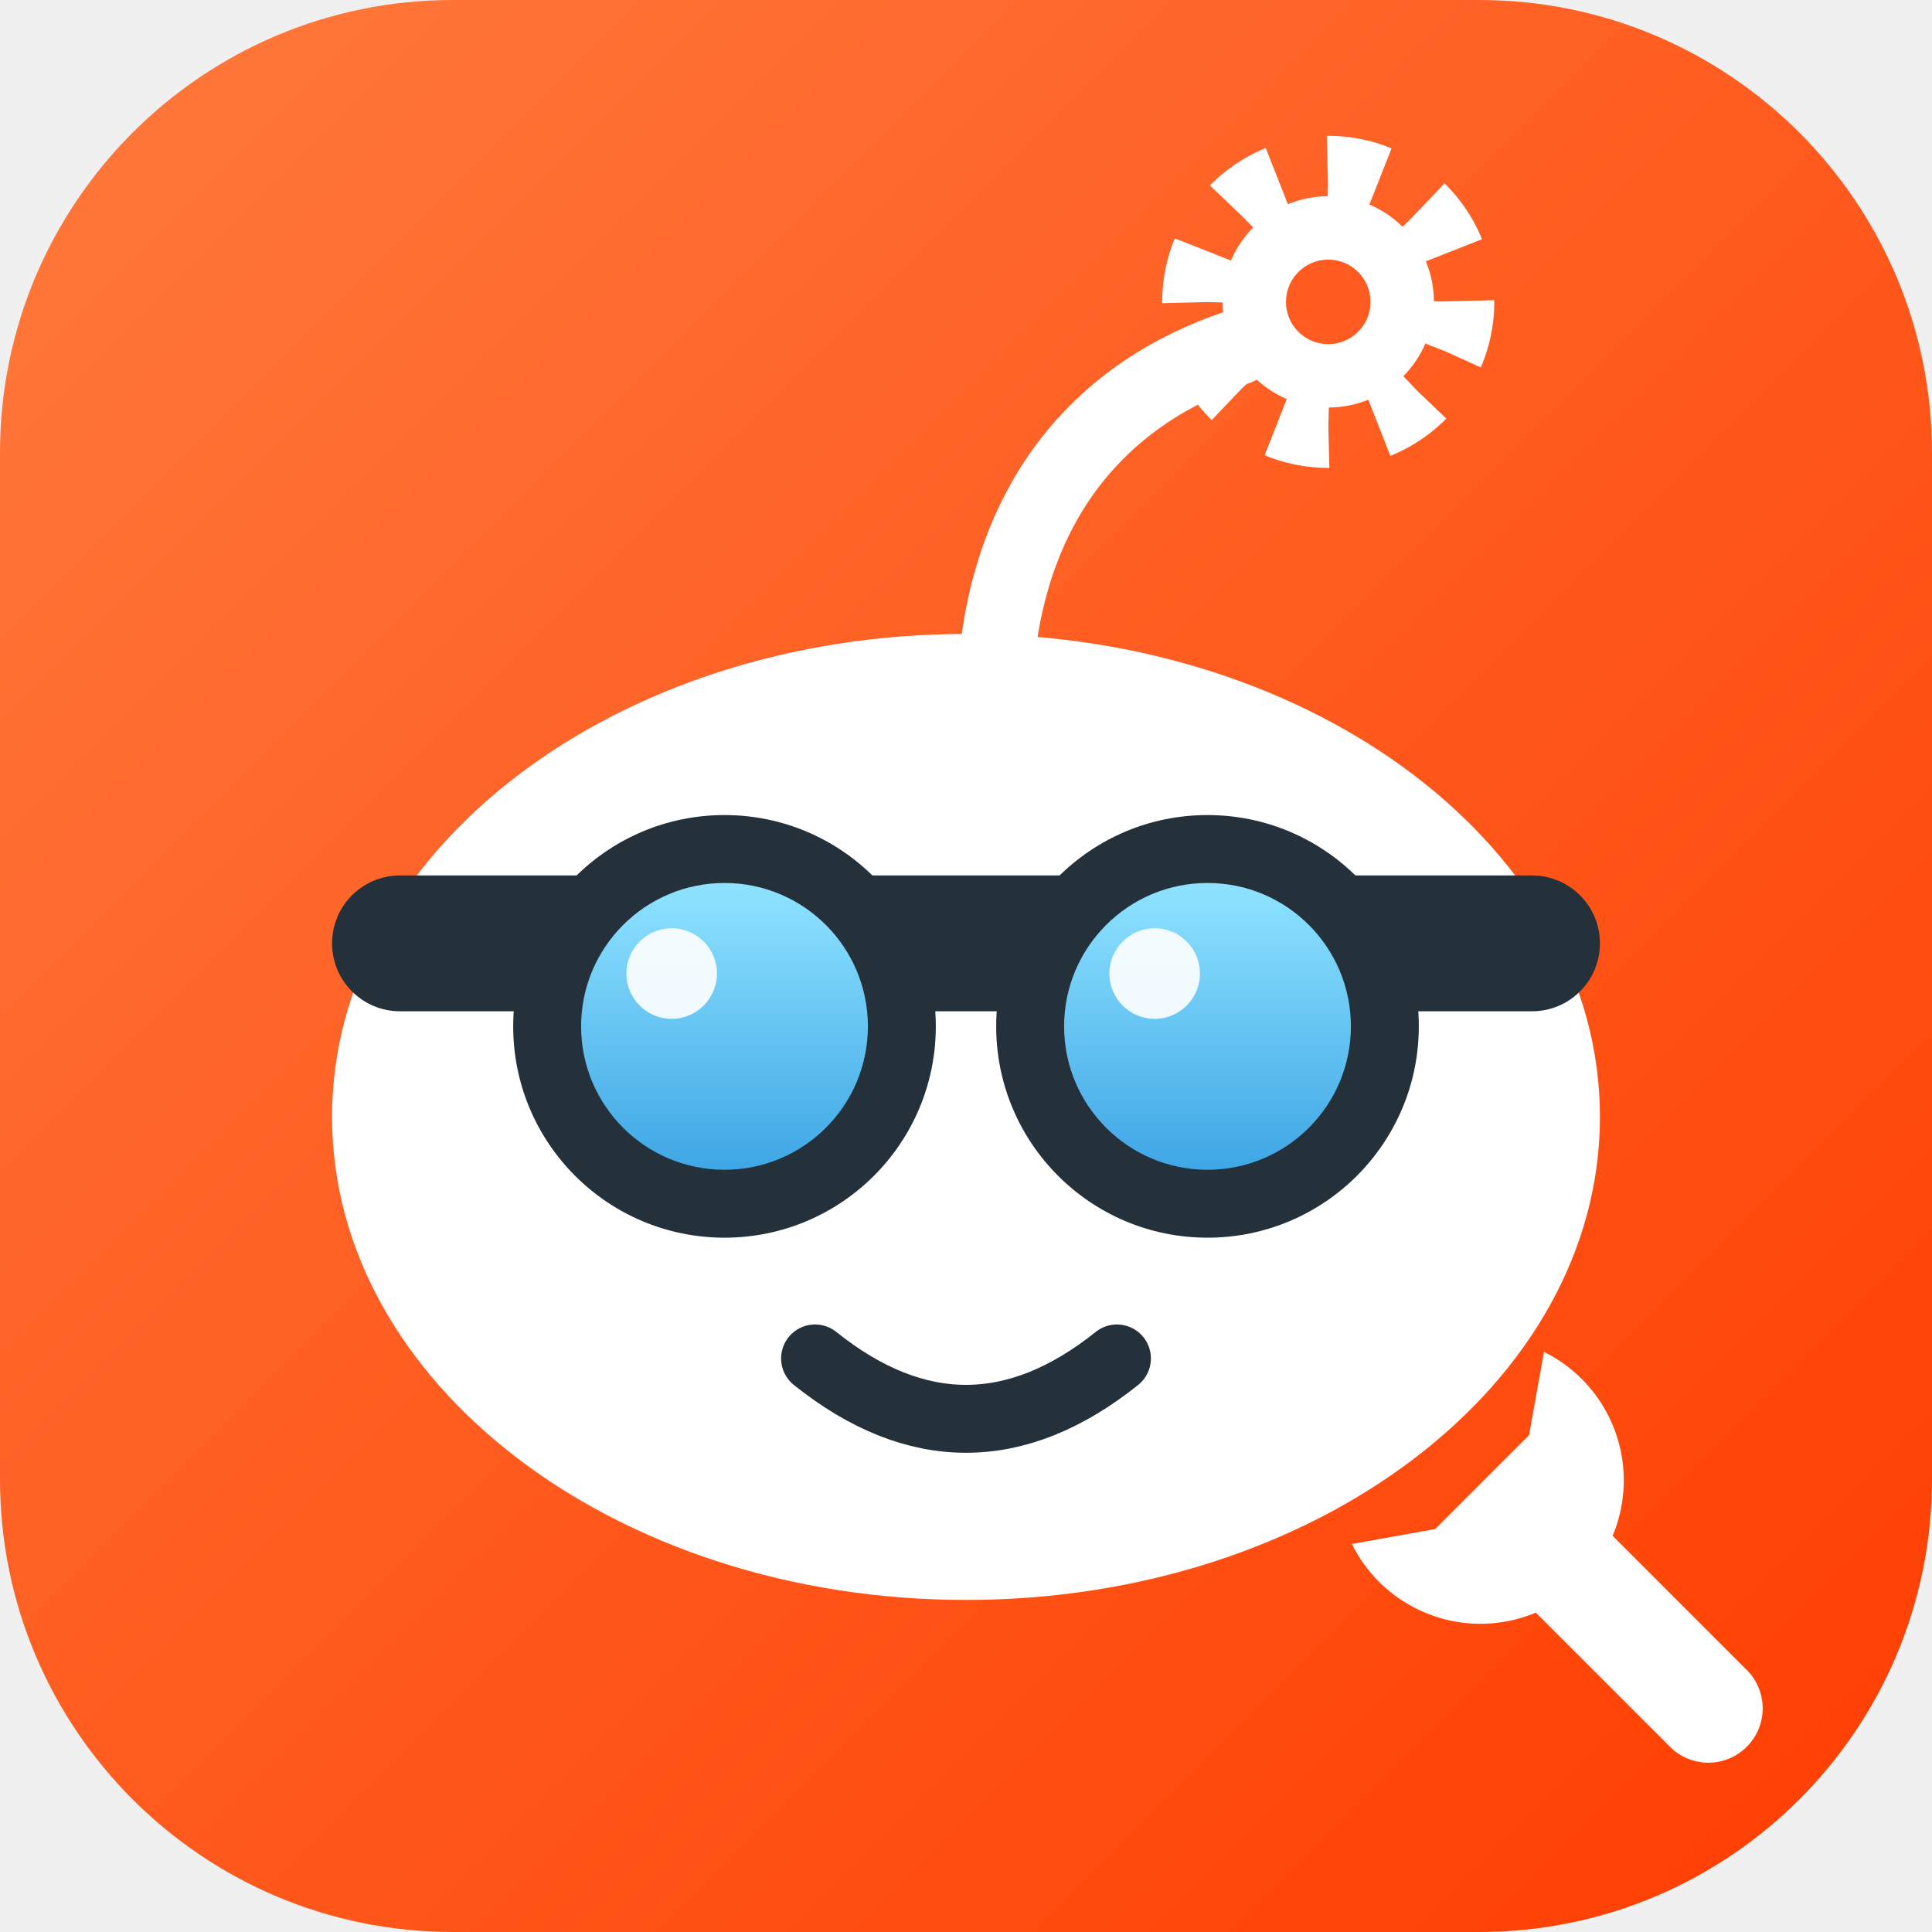
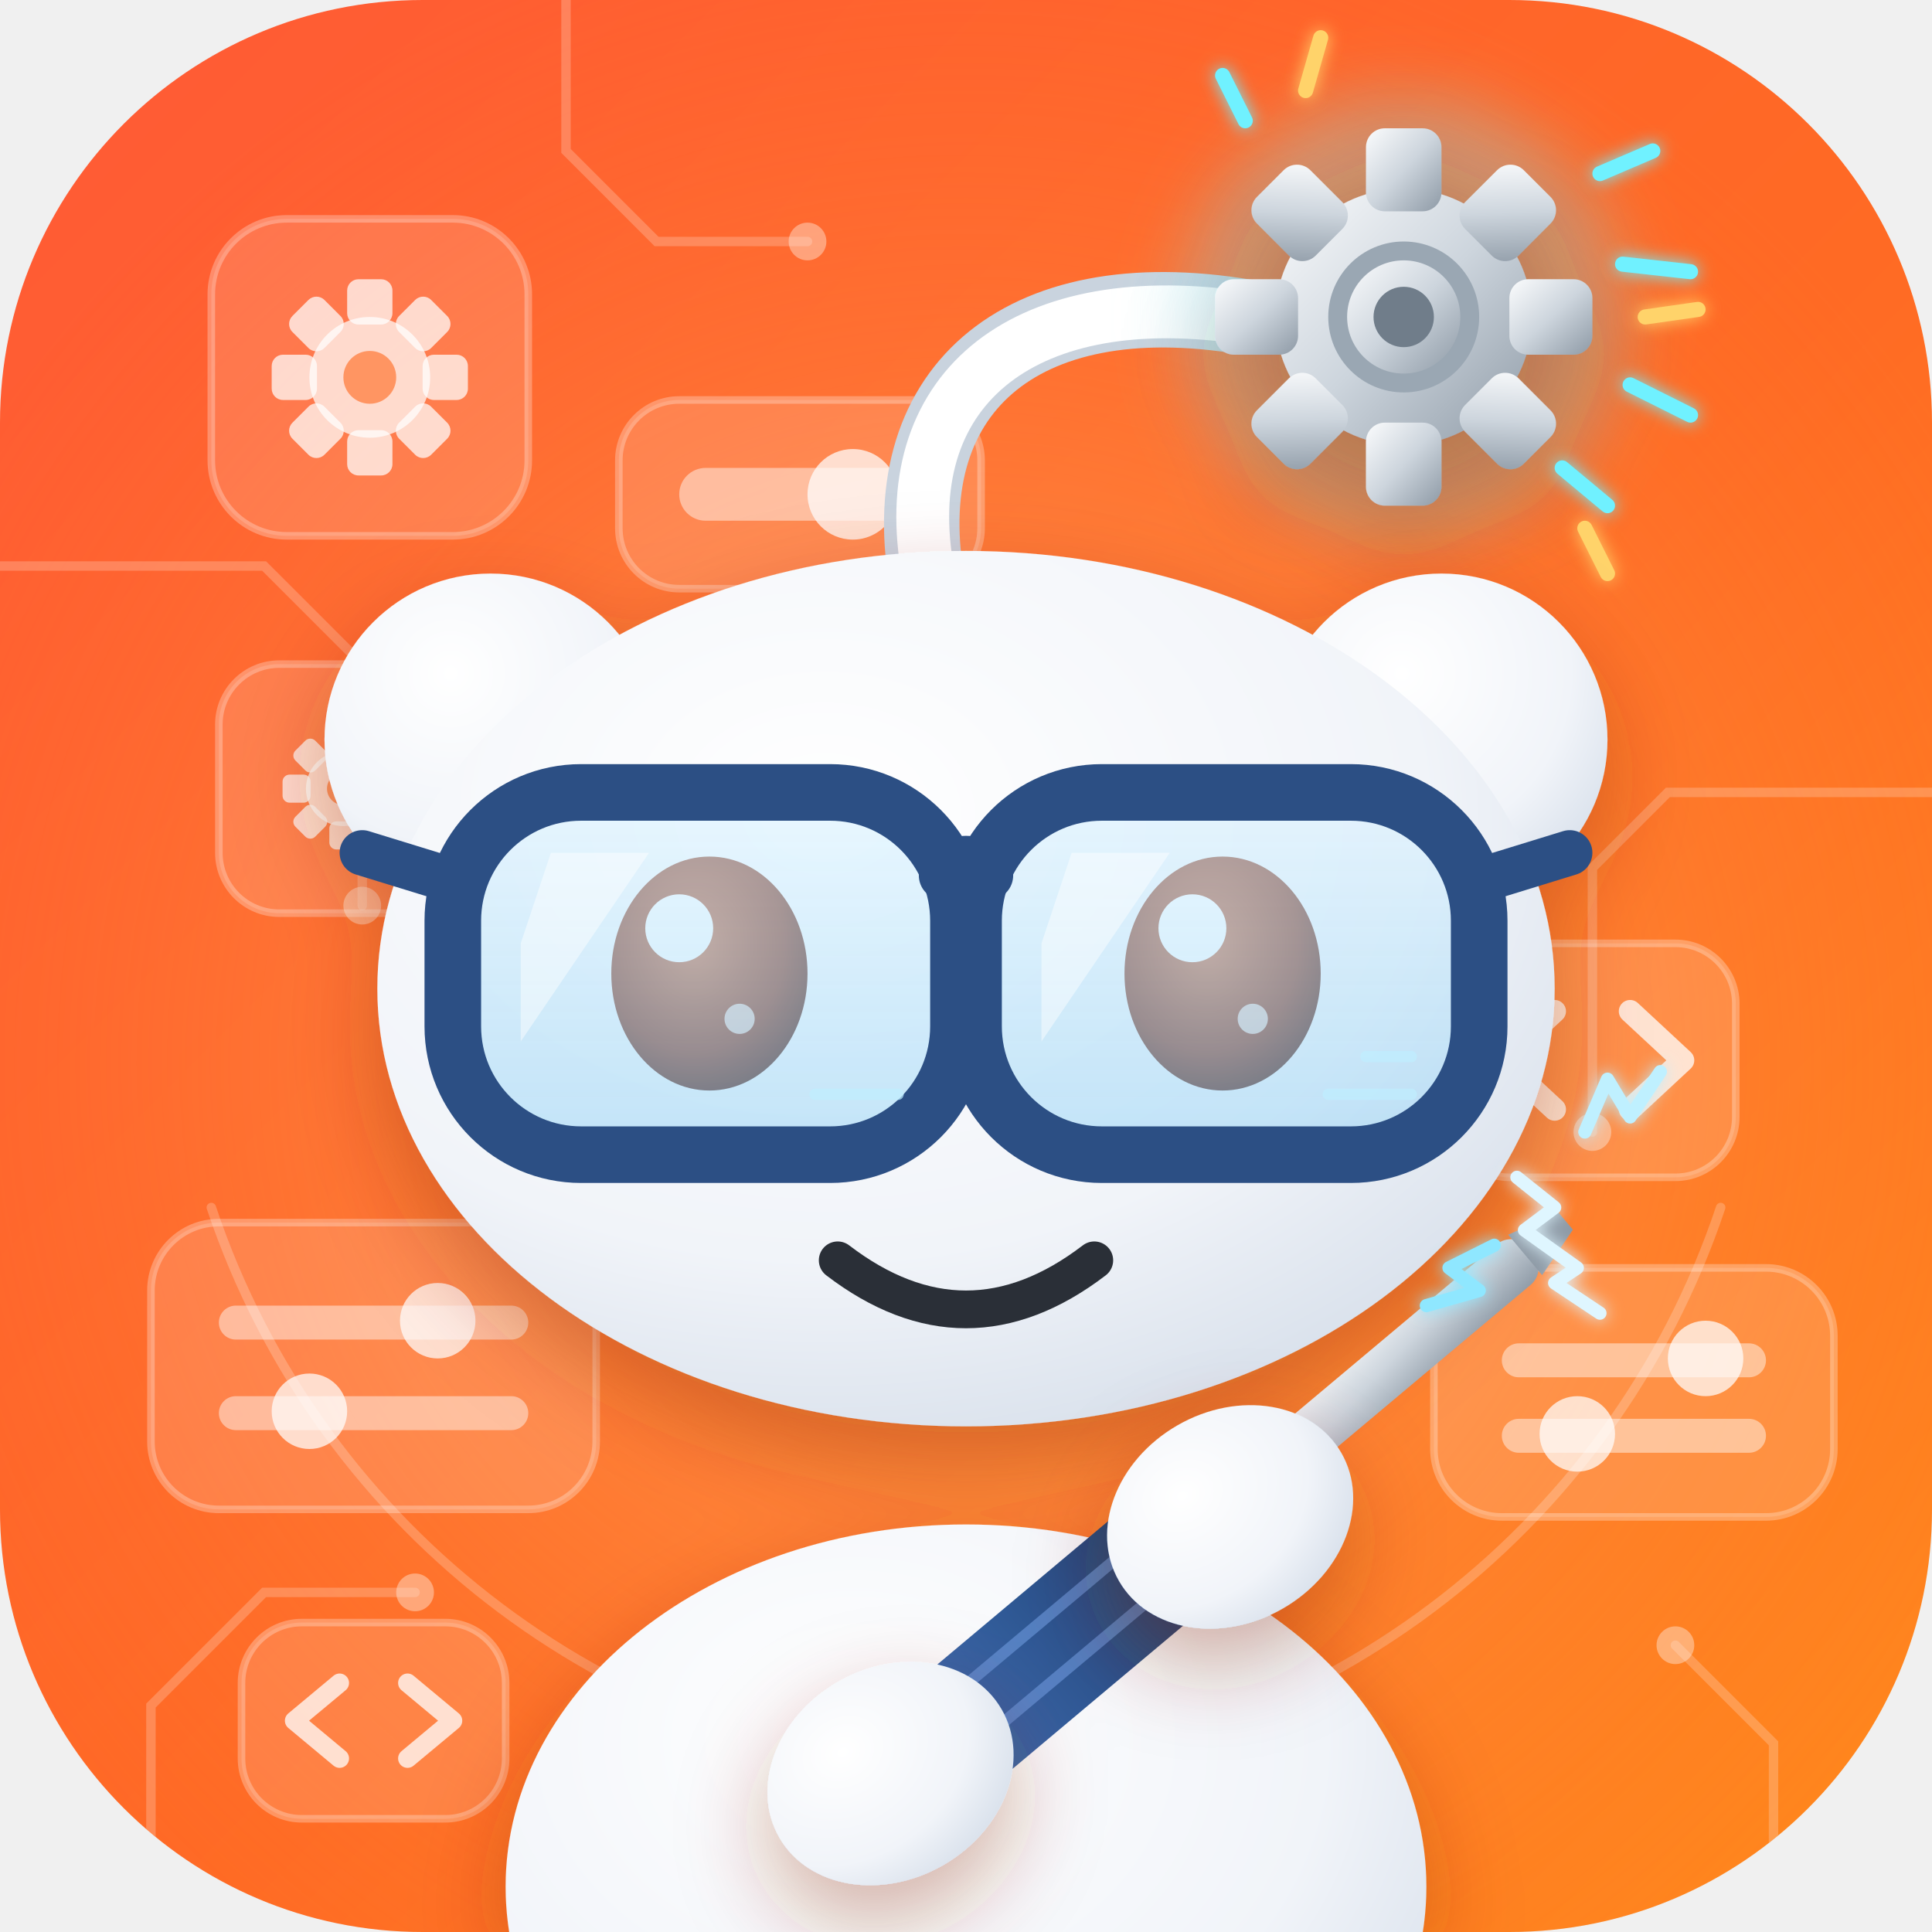
- <svg xmlns="http://www.w3.org/2000/svg" viewBox="0 0 128 128">
+ <svg xmlns="http://www.w3.org/2000/svg" viewBox="0 0 512 512">
  <defs>
+     <clipPath id="tile">
+       <rect width="512" height="512" rx="112" />
+     </clipPath>
    <linearGradient id="bg" x1="0" y1="0" x2="1" y2="1">
-       <stop offset="0" stop-color="#ff7a3d" />
-       <stop offset="1" stop-color="#ff3c00" />
+       <stop offset="0" stop-color="#ff5a36" />
+       <stop offset=".55" stop-color="#ff6a24" />
+       <stop offset="1" stop-color="#ff8a1c" />
+     </linearGradient>
+     <radialGradient id="glow" cx=".5" cy=".55" r=".6">
+       <stop offset="0" stop-color="#ffb066" stop-opacity=".75" />
+       <stop offset="1" stop-color="#ff7a2a" stop-opacity="0" />
+     </radialGradient>
+     <radialGradient id="skin" cx=".38" cy=".3" r=".85">
+       <stop offset="0" stop-color="#ffffff" />
+       <stop offset=".6" stop-color="#f1f4f9" />
+       <stop offset="1" stop-color="#cfd9e6" />
+     </radialGradient>
+     <linearGradient id="metal" x1="0" y1="0" x2="1" y2="1">
+       <stop offset="0" stop-color="#fbfcfd" />
+       <stop offset=".5" stop-color="#cdd5dd" />
+       <stop offset="1" stop-color="#8e9aa6" />
    </linearGradient>
    <linearGradient id="lens" x1="0" y1="0" x2="0" y2="1">
-       <stop offset="0" stop-color="#8fe3ff" />
-       <stop offset="1" stop-color="#3fa7e6" />
+       <stop offset="0" stop-color="#d9f2ff" stop-opacity=".55" />
+       <stop offset="1" stop-color="#8fd0f5" stop-opacity=".5" />
    </linearGradient>
+     <radialGradient id="iris" cx=".42" cy=".38" r=".7">
+       <stop offset="0" stop-color="#c8704a" />
+       <stop offset=".65" stop-color="#8a3a22" />
+       <stop offset="1" stop-color="#4a1a10" />
+     </radialGradient>
+     <linearGradient id="handle" x1="0" y1="0" x2="1" y2="0">
+       <stop offset="0" stop-color="#3f6fb5" />
+       <stop offset=".5" stop-color="#2c548f" />
+       <stop offset="1" stop-color="#1d3a66" />
+     </linearGradient>
+     <filter id="shadow" x="-20%" y="-20%" width="140%" height="140%">
+       <feDropShadow dx="0" dy="10" stdDeviation="12" flood-color="#8a2a00" flood-opacity=".35" />
+     </filter>
+     <filter id="soft" x="-50%" y="-50%" width="200%" height="200%">
+       <feGaussianBlur stdDeviation="9" />
+     </filter>
+     <filter id="spark" x="-50%" y="-50%" width="200%" height="200%">
+       <feGaussianBlur stdDeviation="2.2" result="b" />
+       <feMerge>
+         <feMergeNode in="b" />
+         <feMergeNode in="SourceGraphic" />
+       </feMerge>
+     </filter>
  </defs>
-   <rect width="128" height="128" rx="30" fill="url(#bg)" />
-   <path d="M66 44C67 33 73 26 82 23" fill="none" stroke="#fff" stroke-width="5" stroke-linecap="round" />
-   <circle cx="88" cy="20" r="8.5" fill="none" stroke="#fff" stroke-width="5" stroke-dasharray="3.4 3.27" />
-   <circle cx="88" cy="20" r="7" fill="#fff" />
-   <circle cx="88" cy="20" r="2.8" fill="#ff5a1f" />
-   <ellipse cx="64" cy="74" rx="42" ry="32" fill="#fff" />
-   <rect x="22" y="58" width="84" height="9" rx="4.5" fill="#24313a" />
-   <circle cx="48" cy="68" r="14" fill="#24313a" />
-   <circle cx="80" cy="68" r="14" fill="#24313a" />
-   <circle cx="48" cy="68" r="9.5" fill="url(#lens)" />
-   <circle cx="80" cy="68" r="9.5" fill="url(#lens)" />
-   <circle cx="44.5" cy="64.5" r="3" fill="#fff" opacity=".9" />
-   <circle cx="76.5" cy="64.5" r="3" fill="#fff" opacity=".9" />
-   <path d="M54 90q10 8 20 0" fill="none" stroke="#24313a" stroke-width="4.5" stroke-linecap="round" />
-   <g transform="translate(103 103) rotate(-45)">
-     <rect x="-3.6" y="-4" width="7.2" height="22" rx="3.6" fill="#fff" />
-     <path d="M-9-10a9.5 9.5 0 1 0 18 0l-4.6 3.2h-8.8z" fill="#fff" />
+   <g clip-path="url(#tile)">
+     <rect width="512" height="512" fill="url(#bg)" />
+     <rect width="512" height="512" fill="url(#glow)" />
+     <g fill="none" stroke="#ffe0cc" stroke-opacity=".28" stroke-width="2.5" stroke-linecap="round">
+       <path d="M0 150h70l26 26v64" />
+       <path d="M512 210h-70l-20 20v70" />
+       <path d="M40 512v-60l30-30h40" />
+       <path d="M470 512v-50l-26-26" />
+       <path d="M150 0v40l24 24h40" />
+       <path d="M256 470a220 220 0 0 1-200-150" />
+       <path d="M256 470a220 220 0 0 0 200-150" />
+     </g>
+     <g fill="#ffe7d8" fill-opacity=".45">
+       <circle cx="96" cy="240" r="5" />
+       <circle cx="422" cy="300" r="5" />
+       <circle cx="110" cy="422" r="5" />
+       <circle cx="214" cy="64" r="5" />
+       <circle cx="444" cy="436" r="5" />
+     </g>
+     <g fill="#fff" fill-opacity=".14" stroke="#fff" stroke-opacity=".28" stroke-width="2">
+       <rect x="56" y="58" width="84" height="84" rx="20" />
+       <rect x="164" y="106" width="96" height="50" rx="16" />
+       <rect x="58" y="176" width="66" height="66" rx="16" />
+       <rect x="384" y="250" width="76" height="62" rx="16" />
+       <rect x="40" y="324" width="118" height="76" rx="18" />
+       <rect x="380" y="336" width="106" height="66" rx="18" />
+       <rect x="64" y="430" width="70" height="52" rx="16" />
+     </g>
+     <g fill="#fff" fill-opacity=".72">
+       <g transform="translate(98 100)">
+         <circle r="16" />
+         <g id="teeth">
+           <rect x="-6" y="-26" width="12" height="12" rx="3" />
+           <rect x="-6" y="14" width="12" height="12" rx="3" />
+           <rect x="-26" y="-6" width="12" height="12" rx="3" />
+           <rect x="14" y="-6" width="12" height="12" rx="3" />
+         </g>
+         <use href="#teeth" transform="rotate(45)" />
+         <circle r="7" fill="#ff7a3a" />
+       </g>
+       <rect x="180" y="124" width="64" height="14" rx="7" fill-opacity=".45" />
+       <circle cx="226" cy="131" r="12" />
+       <g transform="translate(91 209) scale(.62)">
+         <circle r="16" />
+         <use href="#teeth" />
+         <use href="#teeth" transform="rotate(45)" />
+         <circle r="7" fill="#ff7a3a" />
+       </g>
+       <path d="M412 268l-14 13 14 13M432 268l14 13-14 13" fill="none" stroke="#fff" stroke-opacity=".75" stroke-width="6" stroke-linecap="round" stroke-linejoin="round" />
+       <rect x="58" y="346" width="82" height="9" rx="4.5" fill-opacity=".45" />
+       <circle cx="116" cy="350" r="10" />
+       <rect x="58" y="370" width="82" height="9" rx="4.5" fill-opacity=".45" />
+       <circle cx="82" cy="374" r="10" />
+       <rect x="398" y="356" width="70" height="9" rx="4.5" fill-opacity=".45" />
+       <circle cx="452" cy="360" r="10" />
+       <rect x="398" y="376" width="70" height="9" rx="4.5" fill-opacity=".45" />
+       <circle cx="418" cy="380" r="10" />
+       <path d="M90 446l-12 10 12 10M108 446l12 10-12 10" fill="none" stroke="#fff" stroke-opacity=".75" stroke-width="5" stroke-linecap="round" stroke-linejoin="round" />
+     </g>
+     <path d="M246 156C236 104 270 74 330 84" fill="none" stroke="#c9d3de" stroke-width="20" stroke-linecap="round" />
+     <path d="M246 152C237 104 270 76 328 84" fill="none" stroke="#fff" stroke-width="14" stroke-linecap="round" />
+     <circle cx="372" cy="84" r="58" fill="#7ff2ff" opacity=".35" filter="url(#soft)" />
+     <g transform="translate(372 84)" filter="url(#shadow)">
+       <g fill="url(#metal)">
+         <circle r="34" />
+         <g id="gt">
+           <rect x="-10" y="-50" width="20" height="22" rx="5" />
+           <rect x="-10" y="28" width="20" height="22" rx="5" />
+           <rect x="-50" y="-10" width="22" height="20" rx="5" />
+           <rect x="28" y="-10" width="22" height="20" rx="5" />
+         </g>
+         <use href="#gt" transform="rotate(45)" />
+       </g>
+       <circle r="20" fill="#9aa7b3" />
+       <circle r="15" fill="url(#metal)" />
+       <circle r="8" fill="#6f7d8a" />
+     </g>
+     <g filter="url(#spark)" stroke-linecap="round" stroke-width="4" fill="none">
+       <path d="M424 46l14-6M430 70l18 2M414 124l12 10M330 32l-6-12M432 102l16 8" stroke="#6ff1ff" />
+       <path d="M346 24l4-14M436 84l14-2M420 140l6 12" stroke="#ffd36b" />
+     </g>
+     <g filter="url(#shadow)">
+       <circle cx="130" cy="196" r="44" fill="url(#skin)" />
+       <circle cx="382" cy="196" r="44" fill="url(#skin)" />
+       <ellipse cx="256" cy="500" rx="122" ry="96" fill="url(#skin)" />
+       <ellipse cx="256" cy="262" rx="156" ry="116" fill="url(#skin)" />
+     </g>
+     <ellipse cx="188" cy="258" rx="26" ry="31" fill="url(#iris)" />
+     <ellipse cx="324" cy="258" rx="26" ry="31" fill="url(#iris)" />
+     <circle cx="180" cy="246" r="9" fill="#fff" />
+     <circle cx="316" cy="246" r="9" fill="#fff" />
+     <circle cx="196" cy="270" r="4" fill="#fff" opacity=".7" />
+     <circle cx="332" cy="270" r="4" fill="#fff" opacity=".7" />
+     <g fill="url(#lens)" stroke="#2c4f84" stroke-width="15" stroke-linejoin="round">
+       <rect x="120" y="210" width="134" height="96" rx="34" />
+       <rect x="258" y="210" width="134" height="96" rx="34" />
+     </g>
+     <path d="M250 232q6-8 12 0" fill="none" stroke="#2c4f84" stroke-width="13" stroke-linecap="round" />
+     <path d="M122 234l-26-8M390 234l26-8" stroke="#2c4f84" stroke-width="12" stroke-linecap="round" />
+     <g fill="#fff" opacity=".45">
+       <path d="M146 226h26l-34 50v-26z" />
+       <path d="M284 226h26l-34 50v-26z" />
+     </g>
+     <g fill="none" stroke="#bfefff" stroke-opacity=".7" stroke-width="3" stroke-linecap="round">
+       <path d="M216 290h22M352 290h22M362 280h12" />
+     </g>
+     <path d="M222 334q34 26 68 0" fill="none" stroke="#2a2f37" stroke-width="10" stroke-linecap="round" />
+     <g transform="translate(300 420) rotate(-40)">
+       <rect x="20" y="-7" width="118" height="14" rx="6" fill="url(#metal)" />
+       <path d="M136-7l14 4v6l-14 4z" fill="#8e9aa6" />
+       <rect x="-70" y="-17" width="96" height="34" rx="15" fill="url(#handle)" />
+       <path d="M-58-8h70M-58 6h70" stroke="#6e9be0" stroke-opacity=".6" stroke-width="3" stroke-linecap="round" />
+     </g>
+     <g filter="url(#spark)" fill="none" stroke-linecap="round" stroke-linejoin="round" stroke-width="3.5">
+       <path d="M402 312l10 8-8 6 14 10-6 4 12 8" stroke="#dff6ff" />
+       <path d="M396 330l-12 6 8 6-14 4" stroke="#8fe7ff" />
+       <path d="M420 300l6-14 6 10 8-12" stroke="#bff0ff" />
+     </g>
+     <g fill="url(#skin)" filter="url(#shadow)">
+       <ellipse cx="326" cy="402" rx="34" ry="28" transform="rotate(-30 326 402)" />
+       <ellipse cx="236" cy="470" rx="34" ry="28" transform="rotate(-30 236 470)" />
+     </g>
  </g>
</svg>
